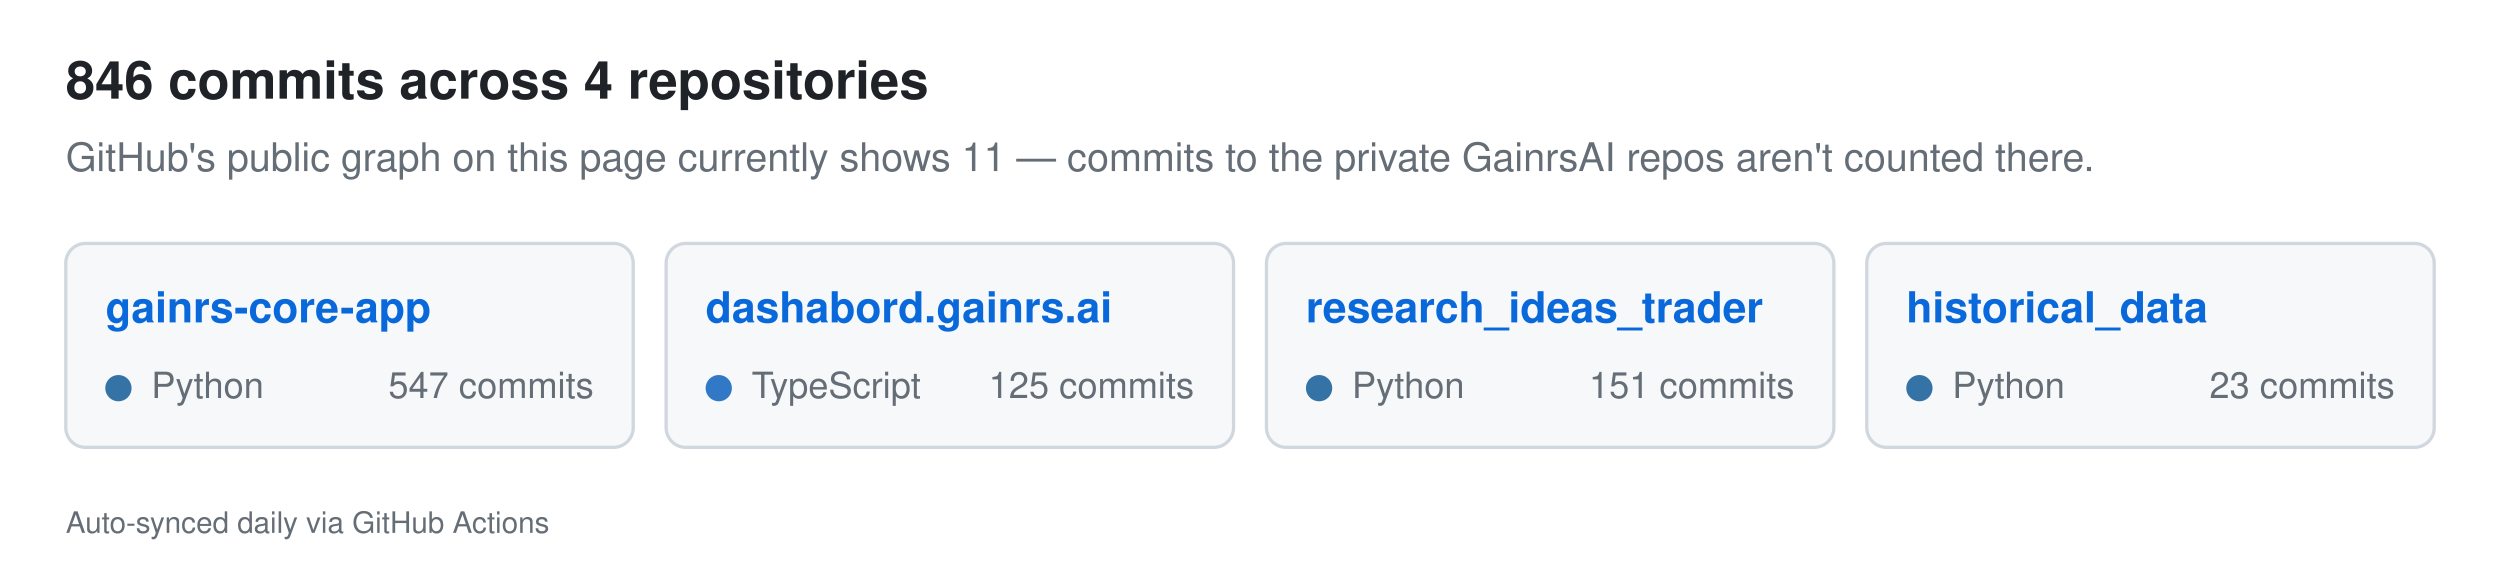
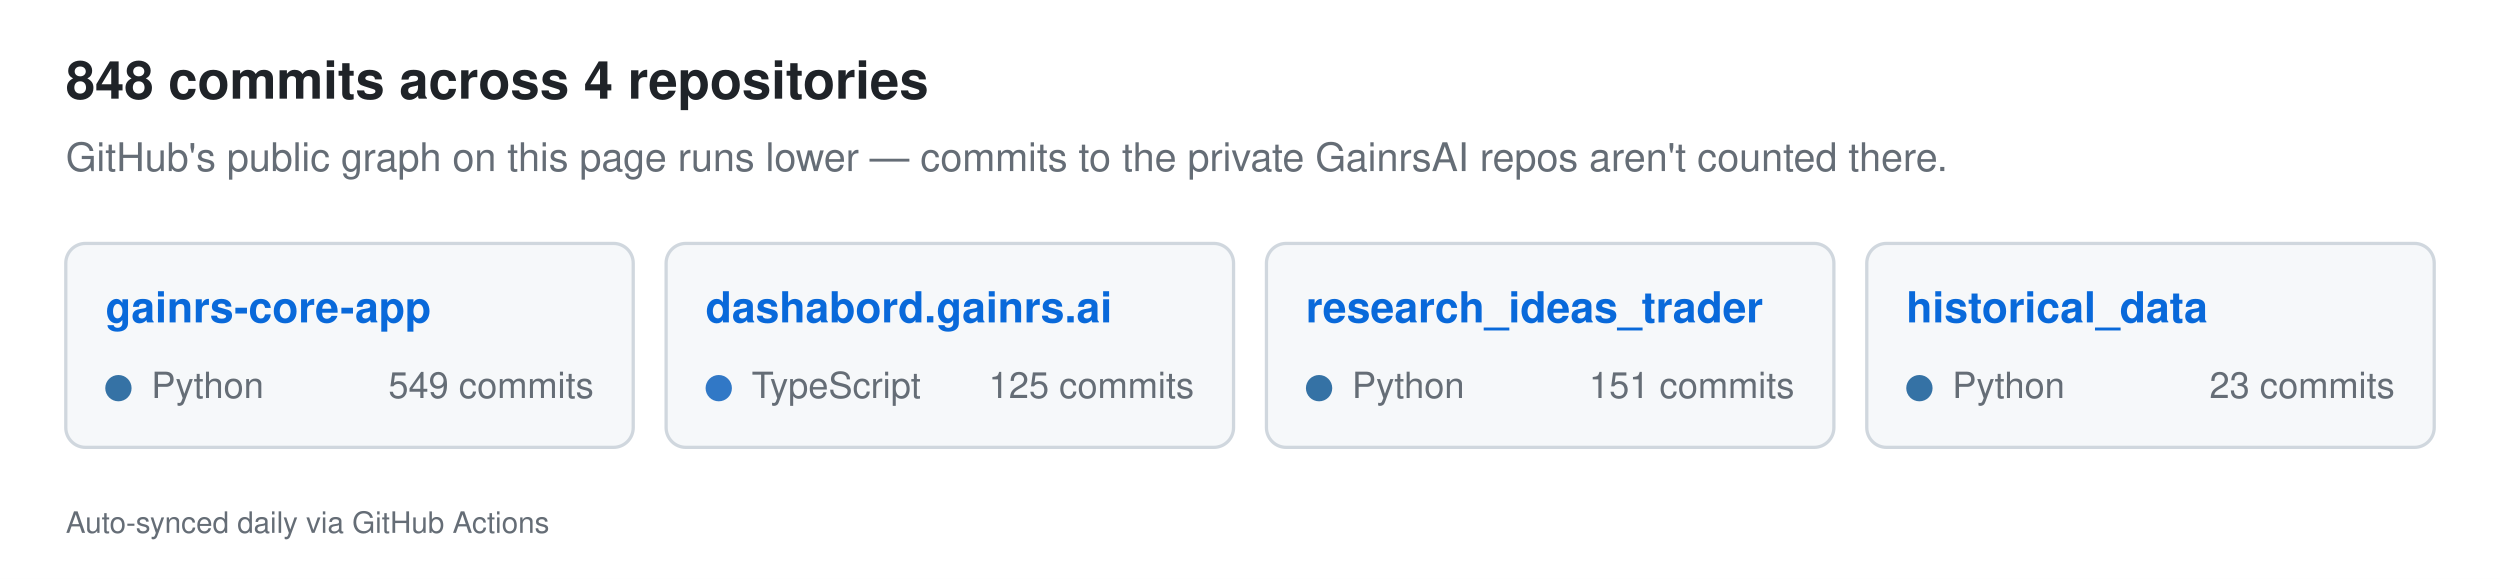
- <svg xmlns="http://www.w3.org/2000/svg" width="760" height="176" viewBox="0 0 760 176" font-family="-apple-system, BlinkMacSystemFont, 'Segoe UI', Helvetica, Arial, sans-serif" role="img" aria-label="846 commits across 4 repositories">
+ <svg xmlns="http://www.w3.org/2000/svg" width="760" height="176" viewBox="0 0 760 176" font-family="-apple-system, BlinkMacSystemFont, 'Segoe UI', Helvetica, Arial, sans-serif" role="img" aria-label="848 commits across 4 repositories">
  <rect width="760" height="176" fill="#ffffff" />
-   <text x="20" y="30" font-size="16" font-weight="600" fill="#1f2328">846 commits across 4 repositories</text>
-   <text x="20" y="52" font-size="12" fill="#656d76">GitHub's public graph on this page currently shows 11 — commits to the private GainrsAI repos aren't counted there.</text>
+   <text x="20" y="30" font-size="16" font-weight="600" fill="#1f2328">848 commits across 4 repositories</text>
+   <text x="20" y="52" font-size="12" fill="#656d76">GitHub's public graph on this page runs lower — commits to the private GainrsAI repos aren't counted there.</text>
  <rect x="20.0" y="74" width="172.5" height="62" rx="6" fill="#f6f8fa" stroke="#d0d7de" />
  <text x="32.0" y="98" font-size="13" font-weight="600" fill="#0969da">gainrs-core-app</text>
  <circle cx="36.0" cy="118" r="4" fill="#3572A5" />
  <text x="46.0" y="121" font-size="11" fill="#656d76">Python</text>
-   <text x="180.5" y="121" font-size="11" fill="#656d76" text-anchor="end">547 commits</text>
+   <text x="180.5" y="121" font-size="11" fill="#656d76" text-anchor="end">549 commits</text>
  <rect x="202.5" y="74" width="172.5" height="62" rx="6" fill="#f6f8fa" stroke="#d0d7de" />
  <text x="214.5" y="98" font-size="13" font-weight="600" fill="#0969da">dashabord.gainrs.ai</text>
  <circle cx="218.5" cy="118" r="4" fill="#3178c6" />
  <text x="228.5" y="121" font-size="11" fill="#656d76">TypeScript</text>
  <text x="363.0" y="121" font-size="11" fill="#656d76" text-anchor="end">125 commits</text>
  <rect x="385.0" y="74" width="172.5" height="62" rx="6" fill="#f6f8fa" stroke="#d0d7de" />
  <text x="397.0" y="98" font-size="13" font-weight="600" fill="#0969da">research_ideas_trader</text>
  <circle cx="401.0" cy="118" r="4" fill="#3572A5" />
  <text x="411.0" y="121" font-size="11" fill="#656d76">Python</text>
  <text x="545.5" y="121" font-size="11" fill="#656d76" text-anchor="end">151 commits</text>
  <rect x="567.5" y="74" width="172.5" height="62" rx="6" fill="#f6f8fa" stroke="#d0d7de" />
  <text x="579.5" y="98" font-size="13" font-weight="600" fill="#0969da">historical_data</text>
  <circle cx="583.5" cy="118" r="4" fill="#3572A5" />
  <text x="593.5" y="121" font-size="11" fill="#656d76">Python</text>
  <text x="728.0" y="121" font-size="11" fill="#656d76" text-anchor="end">23 commits</text>
  <text x="20" y="162" font-size="9" fill="#656d76">Auto-synced daily via GitHub Actions</text>
</svg>
